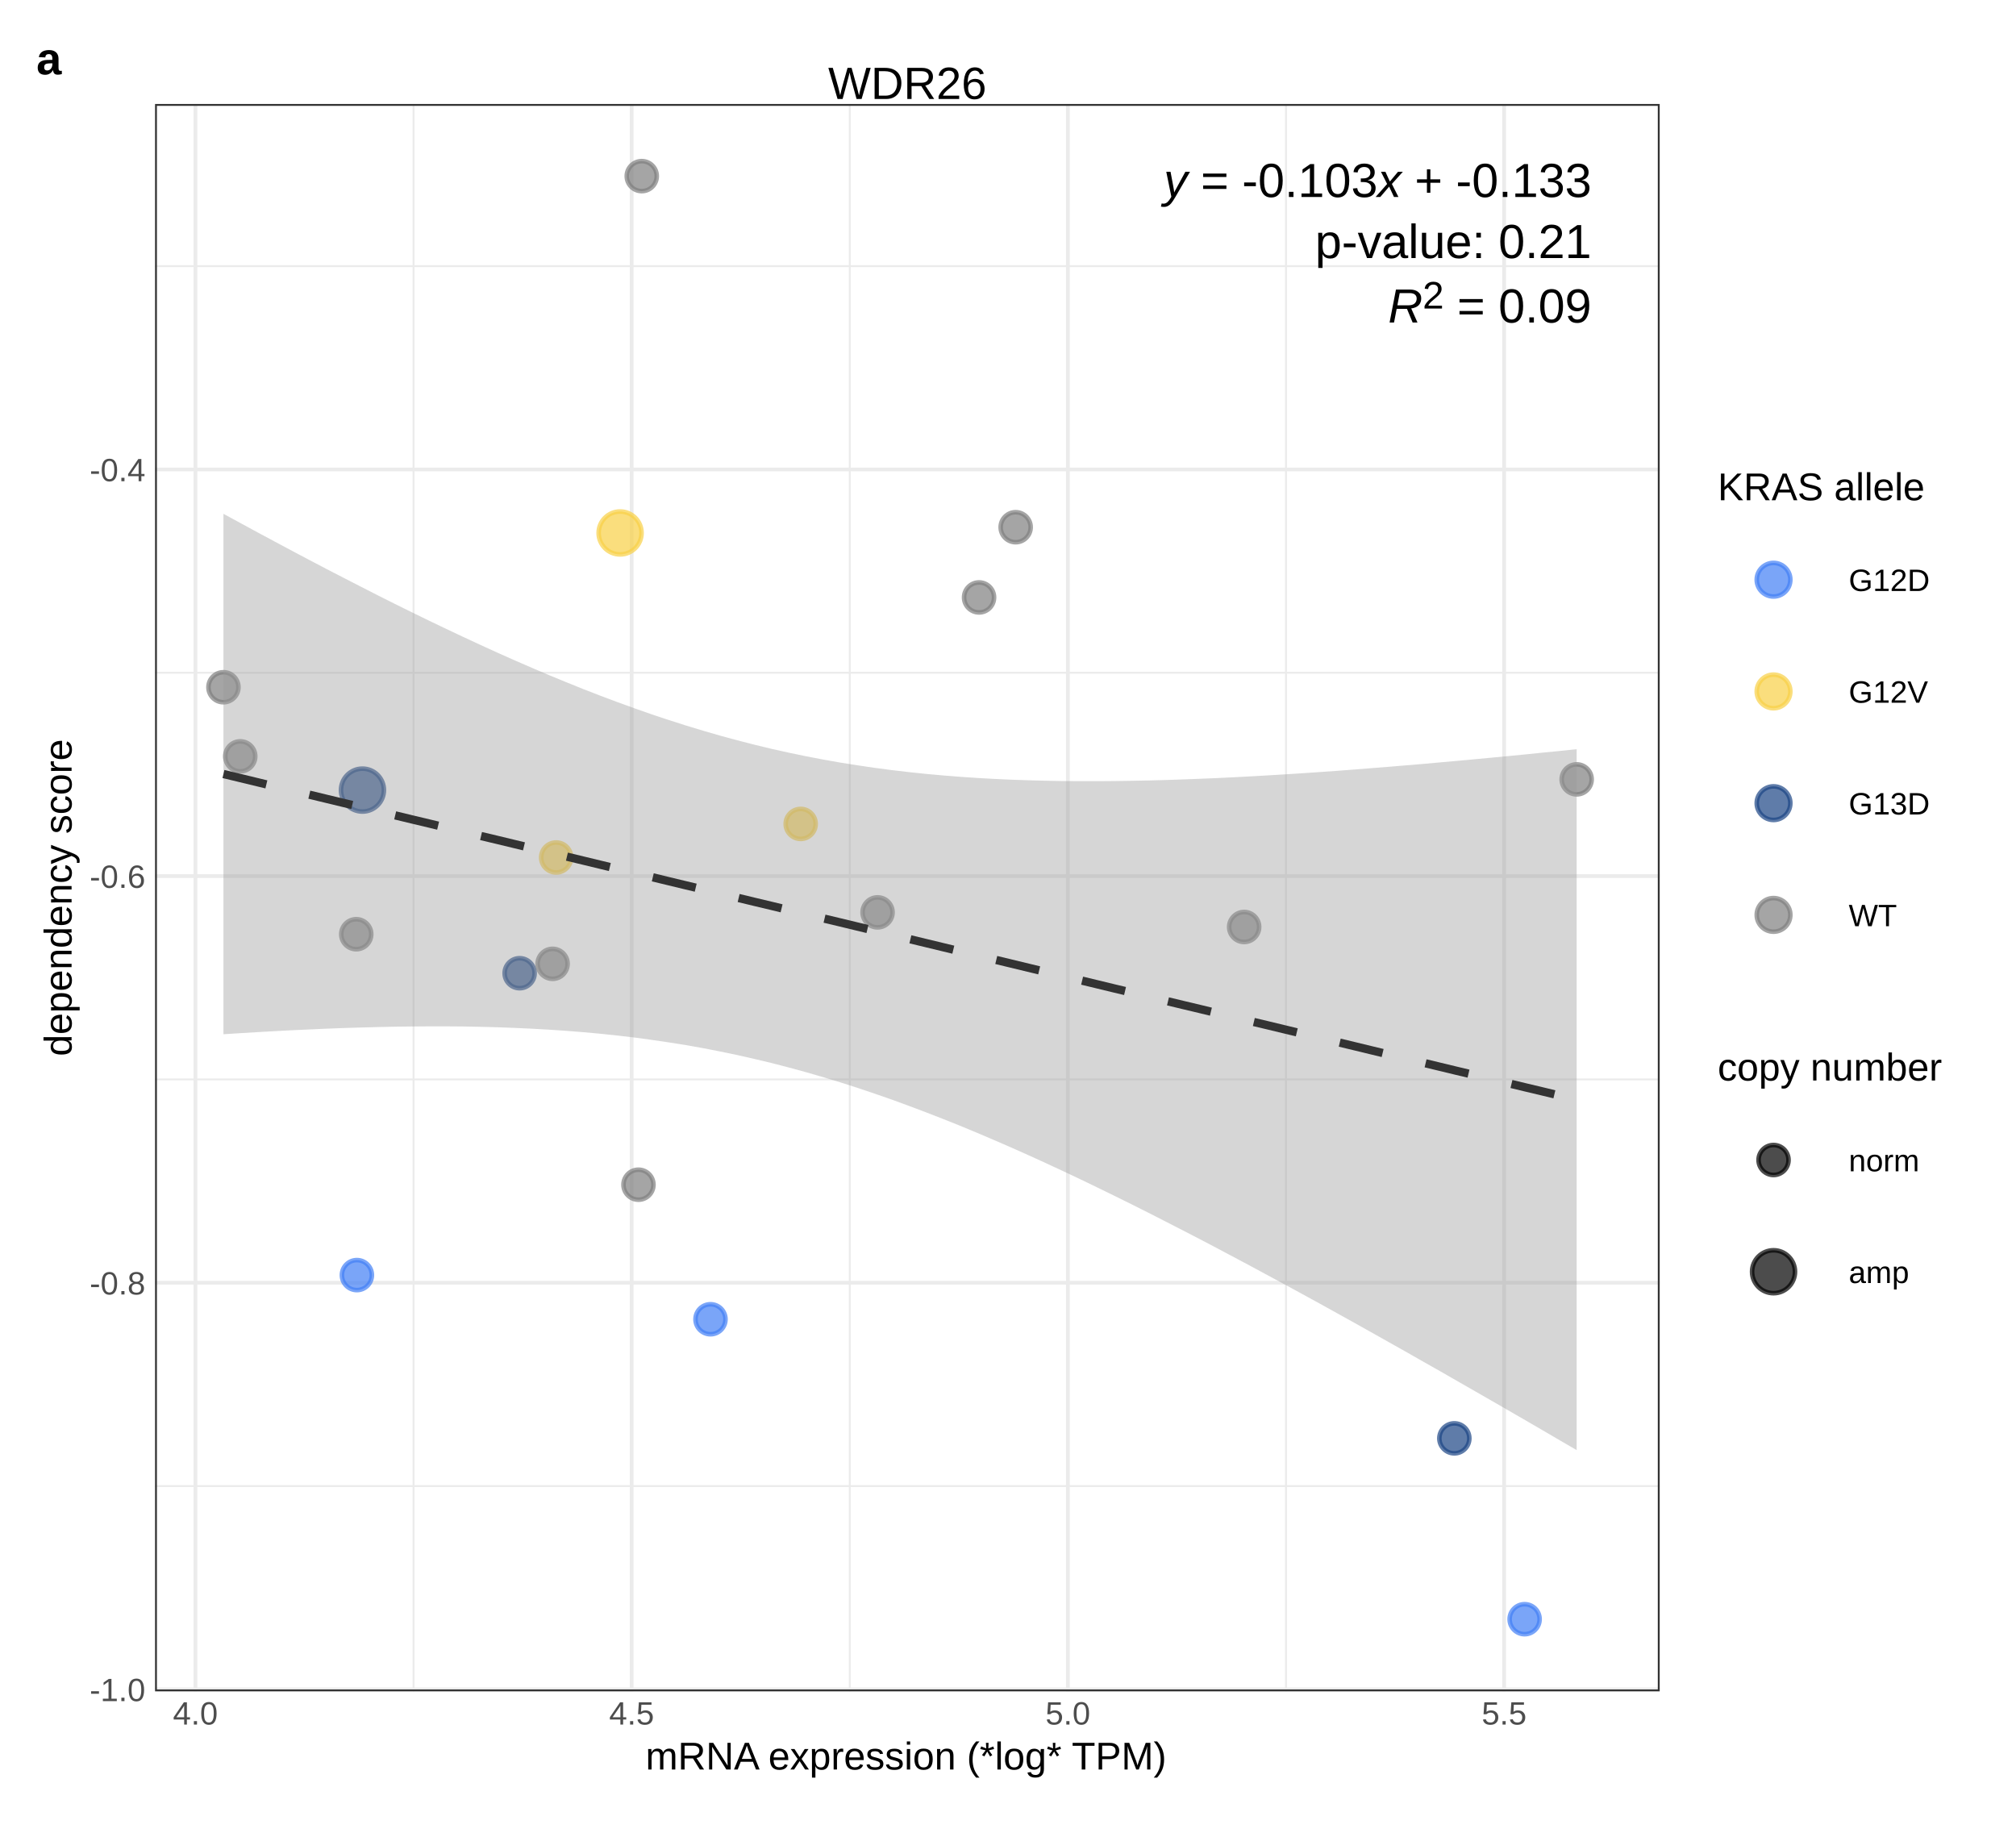
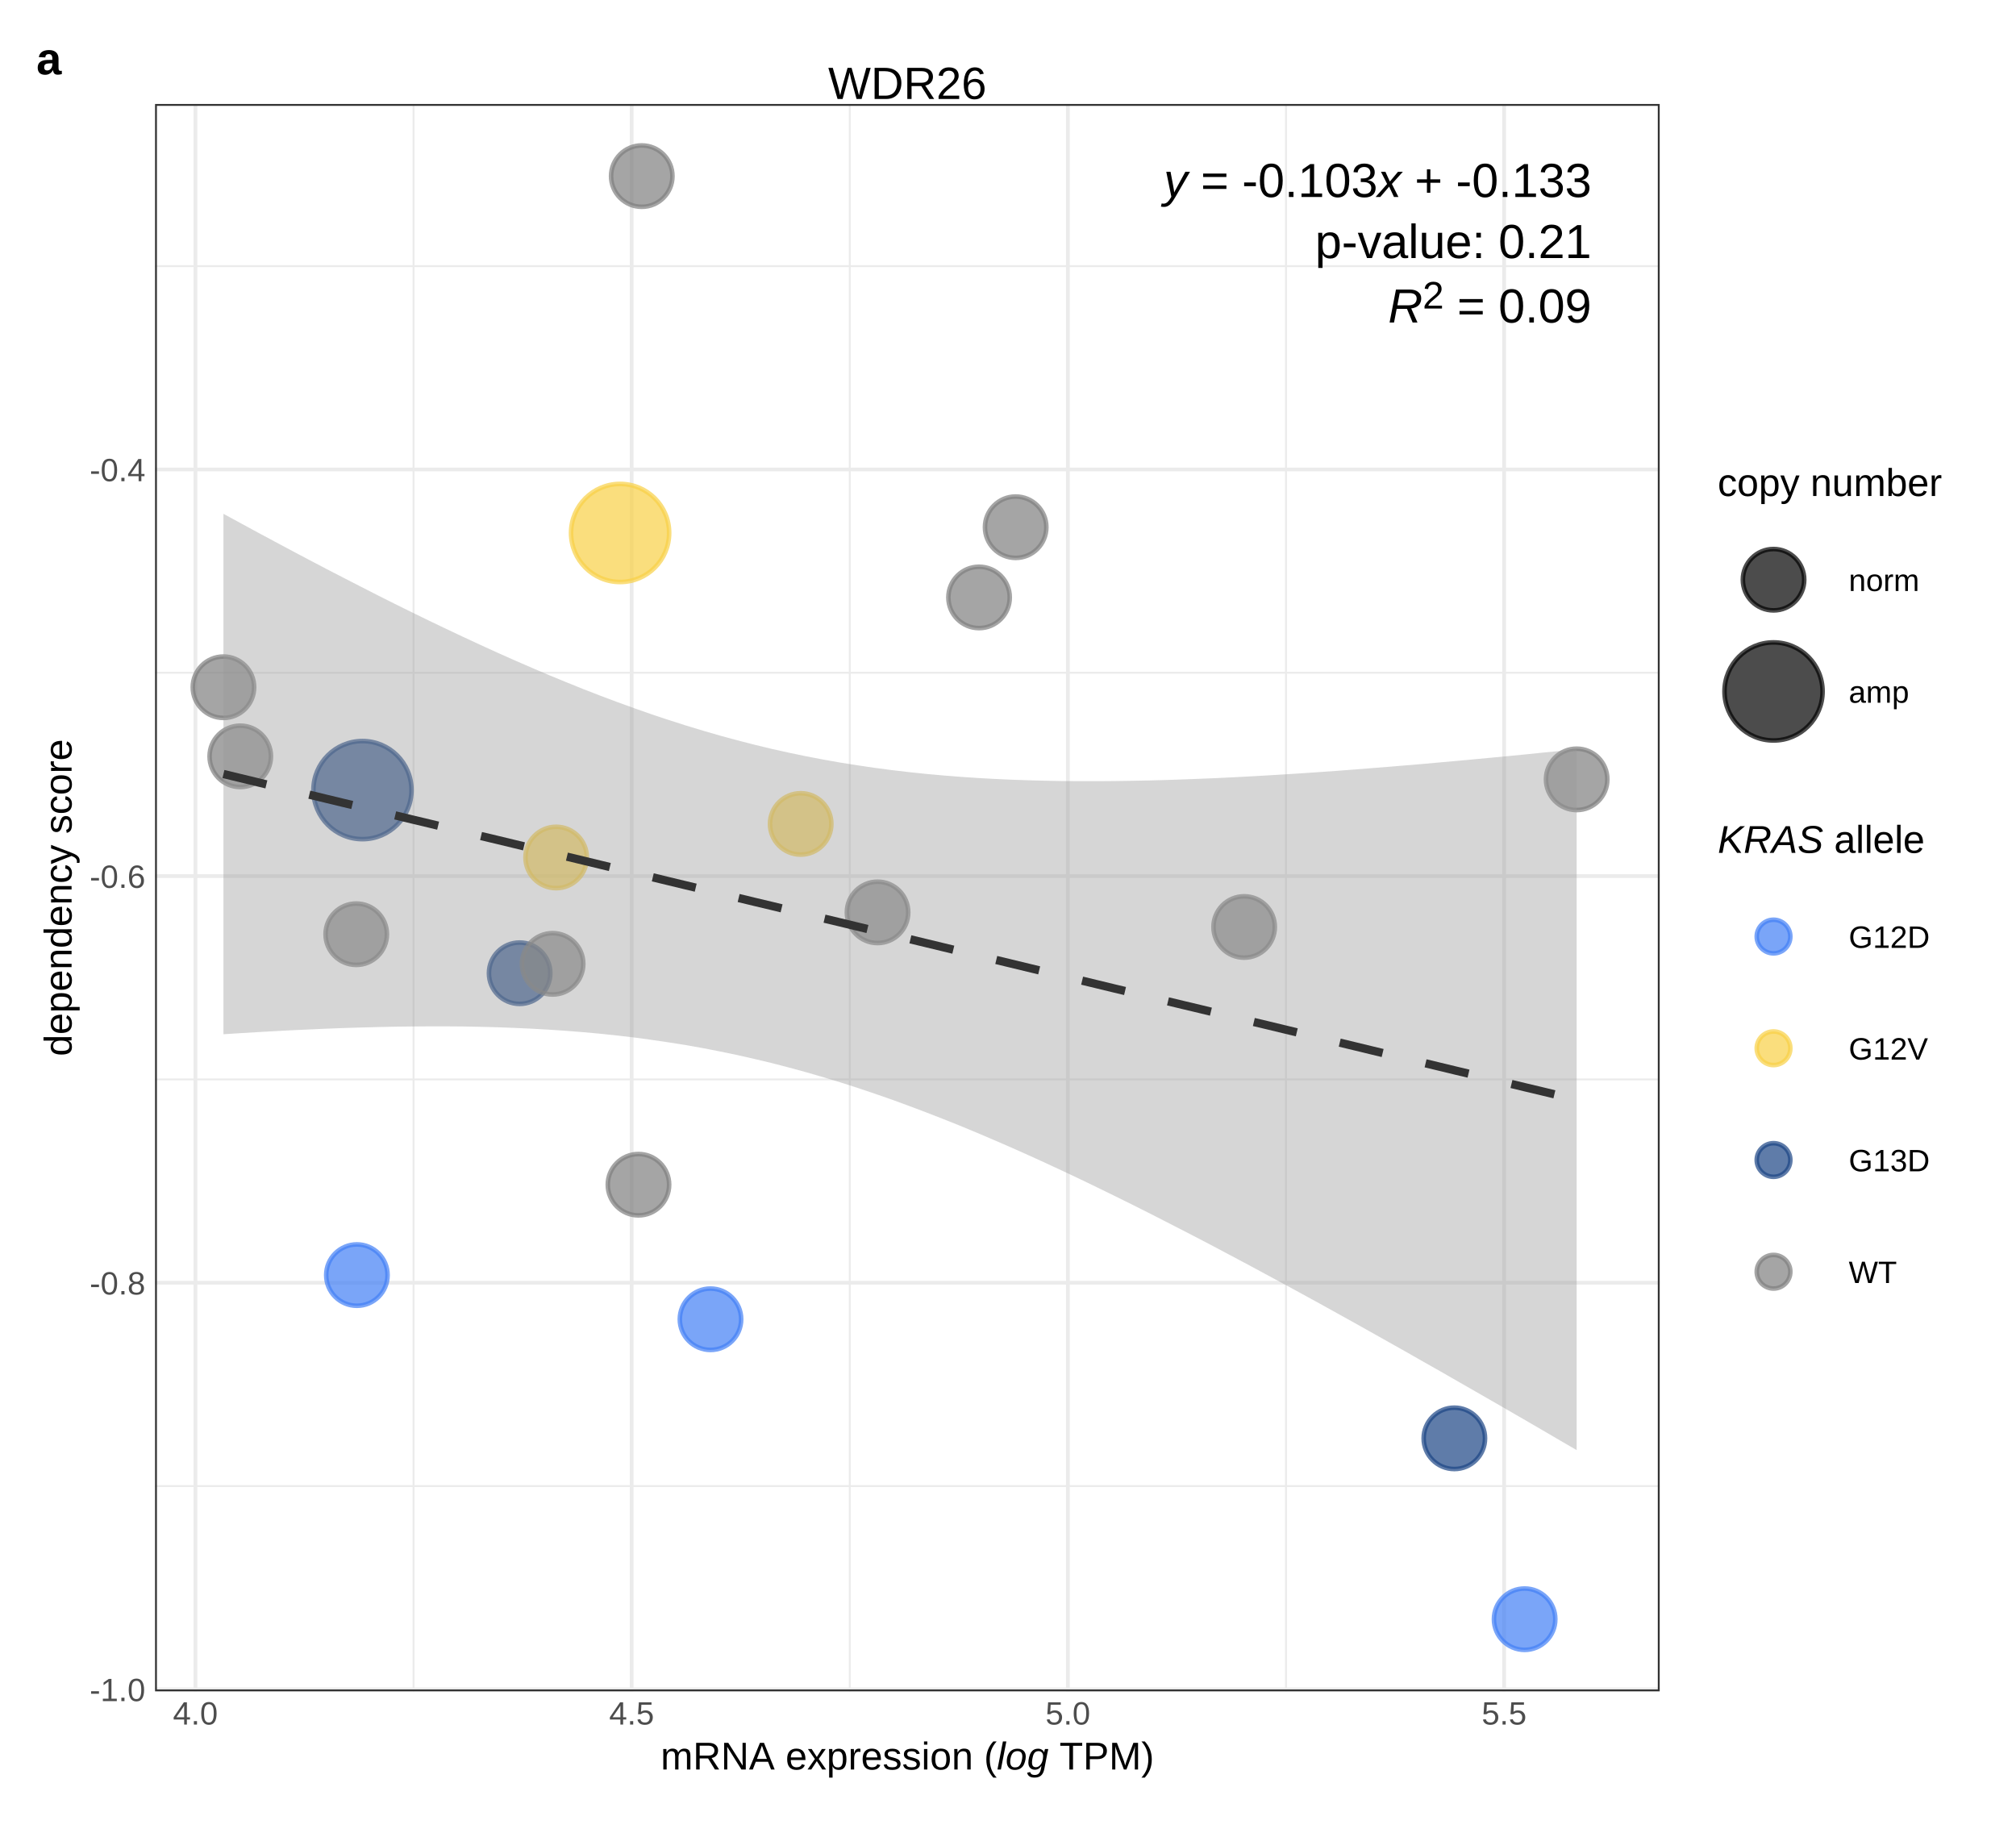
<svg xmlns="http://www.w3.org/2000/svg" viewBox="0 0 311.81 283.46">
  <defs>
    <style type="text/css">
    line, polyline, polygon, path, rect, circle {
      fill: none;
      stroke: #000000;
      stroke-linecap: round;
      stroke-linejoin: round;
      stroke-miterlimit: 10.00;
    }
  </style>
  </defs>
  <rect width="100%" height="100%" style="stroke: none; fill: #FFFFFF;" />
  <rect x="0.00" y="0.00" width="311.81" height="283.46" style="stroke-width: 1.07; stroke: #FFFFFF; fill: #FFFFFF;" />
  <defs>
    <clipPath id="cpNS40OHwzMDYuMzN8Mjc3Ljk5fDUuNDg=">
      <rect x="5.48" y="5.48" width="300.85" height="272.51" />
    </clipPath>
  </defs>
  <rect x="5.48" y="5.48" width="300.85" height="272.51" style="stroke-width: 0.58; stroke: #FFFFFF; fill: #FFFFFF;" clip-path="url(#cpNS40OHwzMDYuMzN8Mjc3Ljk5fDUuNDg=)" />
  <defs>
    <clipPath id="cpMC4wMHwzMTEuODF8MjgzLjQ2fDAuMDA=">
      <rect x="0.00" y="0.00" width="311.81" height="283.46" />
    </clipPath>
  </defs>
  <defs>
    <clipPath id="cpMjMuOTh8MjU2LjcxfDI2MS41OXwxNi4wOA==">
      <rect x="23.98" y="16.08" width="232.72" height="245.51" />
    </clipPath>
  </defs>
  <rect x="23.98" y="16.08" width="232.72" height="245.51" style="stroke-width: 0.58; stroke: none; fill: #FFFFFF;" clip-path="url(#cpMjMuOTh8MjU2LjcxfDI2MS41OXwxNi4wOA==)" />
  <polyline points="23.98,229.84 256.71,229.84 " style="stroke-width: 0.29; stroke: #EBEBEB; stroke-linecap: butt;" clip-path="url(#cpMjMuOTh8MjU2LjcxfDI2MS41OXwxNi4wOA==)" />
  <polyline points="23.98,166.94 256.71,166.94 " style="stroke-width: 0.29; stroke: #EBEBEB; stroke-linecap: butt;" clip-path="url(#cpMjMuOTh8MjU2LjcxfDI2MS41OXwxNi4wOA==)" />
  <polyline points="23.98,104.05 256.71,104.05 " style="stroke-width: 0.29; stroke: #EBEBEB; stroke-linecap: butt;" clip-path="url(#cpMjMuOTh8MjU2LjcxfDI2MS41OXwxNi4wOA==)" />
  <polyline points="23.98,41.16 256.71,41.16 " style="stroke-width: 0.29; stroke: #EBEBEB; stroke-linecap: butt;" clip-path="url(#cpMjMuOTh8MjU2LjcxfDI2MS41OXwxNi4wOA==)" />
  <polyline points="63.96,261.59 63.96,16.08 " style="stroke-width: 0.29; stroke: #EBEBEB; stroke-linecap: butt;" clip-path="url(#cpMjMuOTh8MjU2LjcxfDI2MS41OXwxNi4wOA==)" />
  <polyline points="131.43,261.59 131.43,16.08 " style="stroke-width: 0.29; stroke: #EBEBEB; stroke-linecap: butt;" clip-path="url(#cpMjMuOTh8MjU2LjcxfDI2MS41OXwxNi4wOA==)" />
  <polyline points="198.90,261.59 198.90,16.08 " style="stroke-width: 0.29; stroke: #EBEBEB; stroke-linecap: butt;" clip-path="url(#cpMjMuOTh8MjU2LjcxfDI2MS41OXwxNi4wOA==)" />
  <polyline points="23.98,261.28 256.71,261.28 " style="stroke-width: 0.58; stroke: #EBEBEB; stroke-linecap: butt;" clip-path="url(#cpMjMuOTh8MjU2LjcxfDI2MS41OXwxNi4wOA==)" />
  <polyline points="23.98,198.39 256.71,198.39 " style="stroke-width: 0.58; stroke: #EBEBEB; stroke-linecap: butt;" clip-path="url(#cpMjMuOTh8MjU2LjcxfDI2MS41OXwxNi4wOA==)" />
  <polyline points="23.98,135.50 256.71,135.50 " style="stroke-width: 0.58; stroke: #EBEBEB; stroke-linecap: butt;" clip-path="url(#cpMjMuOTh8MjU2LjcxfDI2MS41OXwxNi4wOA==)" />
  <polyline points="23.98,72.61 256.71,72.61 " style="stroke-width: 0.58; stroke: #EBEBEB; stroke-linecap: butt;" clip-path="url(#cpMjMuOTh8MjU2LjcxfDI2MS41OXwxNi4wOA==)" />
  <polyline points="30.23,261.59 30.23,16.08 " style="stroke-width: 0.58; stroke: #EBEBEB; stroke-linecap: butt;" clip-path="url(#cpMjMuOTh8MjU2LjcxfDI2MS41OXwxNi4wOA==)" />
  <polyline points="97.70,261.59 97.70,16.08 " style="stroke-width: 0.58; stroke: #EBEBEB; stroke-linecap: butt;" clip-path="url(#cpMjMuOTh8MjU2LjcxfDI2MS41OXwxNi4wOA==)" />
  <polyline points="165.17,261.59 165.17,16.08 " style="stroke-width: 0.58; stroke: #EBEBEB; stroke-linecap: butt;" clip-path="url(#cpMjMuOTh8MjU2LjcxfDI2MS41OXwxNi4wOA==)" />
  <polyline points="232.64,261.59 232.64,16.08 " style="stroke-width: 0.58; stroke: #EBEBEB; stroke-linecap: butt;" clip-path="url(#cpMjMuOTh8MjU2LjcxfDI2MS41OXwxNi4wOA==)" />
-   <circle cx="109.89" cy="204.04" r="1.74pt" style="stroke-width: 0.71; stroke: #427FF5; stroke-opacity: 0.70; fill: #427FF5; fill-opacity: 0.70;" clip-path="url(#cpMjMuOTh8MjU2LjcxfDI2MS41OXwxNi4wOA==)" />
-   <circle cx="135.73" cy="141.11" r="1.74pt" style="stroke-width: 0.71; stroke: #7F7F7F; stroke-opacity: 0.70; fill: #7F7F7F; fill-opacity: 0.70;" clip-path="url(#cpMjMuOTh8MjU2LjcxfDI2MS41OXwxNi4wOA==)" />
-   <circle cx="98.75" cy="183.23" r="1.74pt" style="stroke-width: 0.71; stroke: #7F7F7F; stroke-opacity: 0.70; fill: #7F7F7F; fill-opacity: 0.70;" clip-path="url(#cpMjMuOTh8MjU2LjcxfDI2MS41OXwxNi4wOA==)" />
-   <circle cx="235.81" cy="250.43" r="1.74pt" style="stroke-width: 0.71; stroke: #427FF5; stroke-opacity: 0.70; fill: #427FF5; fill-opacity: 0.70;" clip-path="url(#cpMjMuOTh8MjU2LjcxfDI2MS41OXwxNi4wOA==)" />
-   <circle cx="56.06" cy="122.20" r="2.49pt" style="stroke-width: 0.71; stroke: #1C4585; stroke-opacity: 0.70; fill: #1C4585; fill-opacity: 0.70;" clip-path="url(#cpMjMuOTh8MjU2LjcxfDI2MS41OXwxNi4wOA==)" />
-   <circle cx="224.94" cy="222.46" r="1.74pt" style="stroke-width: 0.71; stroke: #1C4585; stroke-opacity: 0.70; fill: #1C4585; fill-opacity: 0.70;" clip-path="url(#cpMjMuOTh8MjU2LjcxfDI2MS41OXwxNi4wOA==)" />
-   <circle cx="123.84" cy="127.43" r="1.74pt" style="stroke-width: 0.71; stroke: #F8D147; stroke-opacity: 0.70; fill: #F8D147; fill-opacity: 0.70;" clip-path="url(#cpMjMuOTh8MjU2LjcxfDI2MS41OXwxNi4wOA==)" />
-   <circle cx="151.43" cy="92.40" r="1.74pt" style="stroke-width: 0.71; stroke: #7F7F7F; stroke-opacity: 0.70; fill: #7F7F7F; fill-opacity: 0.70;" clip-path="url(#cpMjMuOTh8MjU2LjcxfDI2MS41OXwxNi4wOA==)" />
-   <circle cx="95.91" cy="82.43" r="2.49pt" style="stroke-width: 0.71; stroke: #F8D147; stroke-opacity: 0.70; fill: #F8D147; fill-opacity: 0.70;" clip-path="url(#cpMjMuOTh8MjU2LjcxfDI2MS41OXwxNi4wOA==)" />
-   <circle cx="243.86" cy="120.54" r="1.74pt" style="stroke-width: 0.71; stroke: #7F7F7F; stroke-opacity: 0.70; fill: #7F7F7F; fill-opacity: 0.70;" clip-path="url(#cpMjMuOTh8MjU2LjcxfDI2MS41OXwxNi4wOA==)" />
-   <circle cx="86.02" cy="132.62" r="1.74pt" style="stroke-width: 0.71; stroke: #F8D147; stroke-opacity: 0.70; fill: #F8D147; fill-opacity: 0.70;" clip-path="url(#cpMjMuOTh8MjU2LjcxfDI2MS41OXwxNi4wOA==)" />
-   <circle cx="37.16" cy="116.98" r="1.74pt" style="stroke-width: 0.71; stroke: #7F7F7F; stroke-opacity: 0.70; fill: #7F7F7F; fill-opacity: 0.70;" clip-path="url(#cpMjMuOTh8MjU2LjcxfDI2MS41OXwxNi4wOA==)" />
-   <circle cx="80.37" cy="150.52" r="1.74pt" style="stroke-width: 0.71; stroke: #1C4585; stroke-opacity: 0.70; fill: #1C4585; fill-opacity: 0.70;" clip-path="url(#cpMjMuOTh8MjU2LjcxfDI2MS41OXwxNi4wOA==)" />
-   <circle cx="55.20" cy="197.21" r="1.74pt" style="stroke-width: 0.71; stroke: #427FF5; stroke-opacity: 0.70; fill: #427FF5; fill-opacity: 0.70;" clip-path="url(#cpMjMuOTh8MjU2LjcxfDI2MS41OXwxNi4wOA==)" />
-   <circle cx="99.26" cy="27.24" r="1.74pt" style="stroke-width: 0.71; stroke: #7F7F7F; stroke-opacity: 0.70; fill: #7F7F7F; fill-opacity: 0.70;" clip-path="url(#cpMjMuOTh8MjU2LjcxfDI2MS41OXwxNi4wOA==)" />
-   <circle cx="85.47" cy="149.07" r="1.74pt" style="stroke-width: 0.71; stroke: #7F7F7F; stroke-opacity: 0.70; fill: #7F7F7F; fill-opacity: 0.70;" clip-path="url(#cpMjMuOTh8MjU2LjcxfDI2MS41OXwxNi4wOA==)" />
-   <circle cx="55.10" cy="144.49" r="1.74pt" style="stroke-width: 0.71; stroke: #7F7F7F; stroke-opacity: 0.70; fill: #7F7F7F; fill-opacity: 0.70;" clip-path="url(#cpMjMuOTh8MjU2LjcxfDI2MS41OXwxNi4wOA==)" />
-   <circle cx="157.09" cy="81.54" r="1.74pt" style="stroke-width: 0.71; stroke: #7F7F7F; stroke-opacity: 0.70; fill: #7F7F7F; fill-opacity: 0.70;" clip-path="url(#cpMjMuOTh8MjU2LjcxfDI2MS41OXwxNi4wOA==)" />
-   <circle cx="192.43" cy="143.37" r="1.74pt" style="stroke-width: 0.71; stroke: #7F7F7F; stroke-opacity: 0.70; fill: #7F7F7F; fill-opacity: 0.70;" clip-path="url(#cpMjMuOTh8MjU2LjcxfDI2MS41OXwxNi4wOA==)" />
-   <circle cx="34.56" cy="106.29" r="1.74pt" style="stroke-width: 0.71; stroke: #7F7F7F; stroke-opacity: 0.70; fill: #7F7F7F; fill-opacity: 0.70;" clip-path="url(#cpMjMuOTh8MjU2LjcxfDI2MS41OXwxNi4wOA==)" />
+   <circle cx="109.89" cy="204.04" r="3.56pt" style="stroke-width: 0.71; stroke: #427FF5; stroke-opacity: 0.70; fill: #427FF5; fill-opacity: 0.70;" clip-path="url(#cpMjMuOTh8MjU2LjcxfDI2MS41OXwxNi4wOA==)" />
+   <circle cx="135.73" cy="141.11" r="3.56pt" style="stroke-width: 0.71; stroke: #7F7F7F; stroke-opacity: 0.70; fill: #7F7F7F; fill-opacity: 0.70;" clip-path="url(#cpMjMuOTh8MjU2LjcxfDI2MS41OXwxNi4wOA==)" />
+   <circle cx="98.75" cy="183.23" r="3.56pt" style="stroke-width: 0.71; stroke: #7F7F7F; stroke-opacity: 0.70; fill: #7F7F7F; fill-opacity: 0.70;" clip-path="url(#cpMjMuOTh8MjU2LjcxfDI2MS41OXwxNi4wOA==)" />
+   <circle cx="235.81" cy="250.43" r="3.56pt" style="stroke-width: 0.71; stroke: #427FF5; stroke-opacity: 0.70; fill: #427FF5; fill-opacity: 0.70;" clip-path="url(#cpMjMuOTh8MjU2LjcxfDI2MS41OXwxNi4wOA==)" />
+   <circle cx="56.06" cy="122.20" r="5.69pt" style="stroke-width: 0.71; stroke: #1C4585; stroke-opacity: 0.70; fill: #1C4585; fill-opacity: 0.70;" clip-path="url(#cpMjMuOTh8MjU2LjcxfDI2MS41OXwxNi4wOA==)" />
+   <circle cx="224.94" cy="222.46" r="3.56pt" style="stroke-width: 0.71; stroke: #1C4585; stroke-opacity: 0.70; fill: #1C4585; fill-opacity: 0.70;" clip-path="url(#cpMjMuOTh8MjU2LjcxfDI2MS41OXwxNi4wOA==)" />
+   <circle cx="123.84" cy="127.43" r="3.56pt" style="stroke-width: 0.71; stroke: #F8D147; stroke-opacity: 0.70; fill: #F8D147; fill-opacity: 0.70;" clip-path="url(#cpMjMuOTh8MjU2LjcxfDI2MS41OXwxNi4wOA==)" />
+   <circle cx="151.43" cy="92.40" r="3.56pt" style="stroke-width: 0.71; stroke: #7F7F7F; stroke-opacity: 0.70; fill: #7F7F7F; fill-opacity: 0.70;" clip-path="url(#cpMjMuOTh8MjU2LjcxfDI2MS41OXwxNi4wOA==)" />
+   <circle cx="95.91" cy="82.43" r="5.69pt" style="stroke-width: 0.71; stroke: #F8D147; stroke-opacity: 0.70; fill: #F8D147; fill-opacity: 0.70;" clip-path="url(#cpMjMuOTh8MjU2LjcxfDI2MS41OXwxNi4wOA==)" />
+   <circle cx="243.86" cy="120.54" r="3.56pt" style="stroke-width: 0.71; stroke: #7F7F7F; stroke-opacity: 0.70; fill: #7F7F7F; fill-opacity: 0.70;" clip-path="url(#cpMjMuOTh8MjU2LjcxfDI2MS41OXwxNi4wOA==)" />
+   <circle cx="86.02" cy="132.62" r="3.56pt" style="stroke-width: 0.71; stroke: #F8D147; stroke-opacity: 0.70; fill: #F8D147; fill-opacity: 0.70;" clip-path="url(#cpMjMuOTh8MjU2LjcxfDI2MS41OXwxNi4wOA==)" />
+   <circle cx="37.16" cy="116.98" r="3.56pt" style="stroke-width: 0.71; stroke: #7F7F7F; stroke-opacity: 0.70; fill: #7F7F7F; fill-opacity: 0.70;" clip-path="url(#cpMjMuOTh8MjU2LjcxfDI2MS41OXwxNi4wOA==)" />
+   <circle cx="80.37" cy="150.52" r="3.56pt" style="stroke-width: 0.71; stroke: #1C4585; stroke-opacity: 0.70; fill: #1C4585; fill-opacity: 0.70;" clip-path="url(#cpMjMuOTh8MjU2LjcxfDI2MS41OXwxNi4wOA==)" />
+   <circle cx="55.20" cy="197.21" r="3.56pt" style="stroke-width: 0.71; stroke: #427FF5; stroke-opacity: 0.70; fill: #427FF5; fill-opacity: 0.70;" clip-path="url(#cpMjMuOTh8MjU2LjcxfDI2MS41OXwxNi4wOA==)" />
+   <circle cx="99.26" cy="27.24" r="3.56pt" style="stroke-width: 0.71; stroke: #7F7F7F; stroke-opacity: 0.70; fill: #7F7F7F; fill-opacity: 0.70;" clip-path="url(#cpMjMuOTh8MjU2LjcxfDI2MS41OXwxNi4wOA==)" />
+   <circle cx="85.47" cy="149.07" r="3.56pt" style="stroke-width: 0.71; stroke: #7F7F7F; stroke-opacity: 0.70; fill: #7F7F7F; fill-opacity: 0.70;" clip-path="url(#cpMjMuOTh8MjU2LjcxfDI2MS41OXwxNi4wOA==)" />
+   <circle cx="55.10" cy="144.49" r="3.56pt" style="stroke-width: 0.71; stroke: #7F7F7F; stroke-opacity: 0.70; fill: #7F7F7F; fill-opacity: 0.70;" clip-path="url(#cpMjMuOTh8MjU2LjcxfDI2MS41OXwxNi4wOA==)" />
+   <circle cx="157.09" cy="81.54" r="3.56pt" style="stroke-width: 0.71; stroke: #7F7F7F; stroke-opacity: 0.70; fill: #7F7F7F; fill-opacity: 0.70;" clip-path="url(#cpMjMuOTh8MjU2LjcxfDI2MS41OXwxNi4wOA==)" />
+   <circle cx="192.43" cy="143.37" r="3.56pt" style="stroke-width: 0.71; stroke: #7F7F7F; stroke-opacity: 0.70; fill: #7F7F7F; fill-opacity: 0.70;" clip-path="url(#cpMjMuOTh8MjU2LjcxfDI2MS41OXwxNi4wOA==)" />
+   <circle cx="34.56" cy="106.29" r="3.56pt" style="stroke-width: 0.71; stroke: #7F7F7F; stroke-opacity: 0.70; fill: #7F7F7F; fill-opacity: 0.70;" clip-path="url(#cpMjMuOTh8MjU2LjcxfDI2MS41OXwxNi4wOA==)" />
  <polygon points="34.56,79.47 37.21,80.91 39.86,82.35 42.51,83.77 45.16,85.19 47.81,86.59 50.46,87.98 53.11,89.35 55.76,90.71 58.40,92.06 61.05,93.39 63.70,94.70 66.35,95.99 69.00,97.26 71.65,98.51 74.30,99.74 76.95,100.95 79.60,102.13 82.25,103.28 84.90,104.41 87.55,105.50 90.20,106.57 92.85,107.60 95.49,108.59 98.14,109.55 100.79,110.48 103.44,111.36 106.09,112.21 108.74,113.01 111.39,113.78 114.04,114.50 116.69,115.18 119.34,115.82 121.99,116.41 124.64,116.96 127.29,117.47 129.94,117.94 132.59,118.36 135.23,118.75 137.88,119.10 140.53,119.41 143.18,119.69 145.83,119.93 148.48,120.14 151.13,120.32 153.78,120.47 156.43,120.59 159.08,120.68 161.73,120.75 164.38,120.80 167.03,120.82 169.68,120.82 172.32,120.80 174.97,120.76 177.62,120.71 180.27,120.64 182.92,120.55 185.57,120.45 188.22,120.34 190.87,120.21 193.52,120.07 196.17,119.92 198.82,119.76 201.47,119.59 204.12,119.41 206.77,119.22 209.42,119.02 212.06,118.81 214.71,118.60 217.36,118.38 220.01,118.16 222.66,117.92 225.31,117.68 227.96,117.44 230.61,117.19 233.26,116.94 235.91,116.68 238.56,116.41 241.21,116.15 243.86,115.87 243.86,224.28 241.21,222.74 238.56,221.19 235.91,219.65 233.26,218.12 230.61,216.59 227.96,215.07 225.31,213.55 222.66,212.03 220.01,210.53 217.36,209.02 214.71,207.53 212.06,206.04 209.42,204.56 206.77,203.09 204.12,201.62 201.47,200.17 198.82,198.72 196.17,197.29 193.52,195.86 190.87,194.45 188.22,193.04 185.57,191.65 182.92,190.28 180.27,188.92 177.62,187.57 174.97,186.24 172.32,184.93 169.68,183.64 167.03,182.36 164.38,181.11 161.73,179.88 159.08,178.67 156.43,177.49 153.78,176.34 151.13,175.21 148.48,174.11 145.83,173.05 143.18,172.02 140.53,171.02 137.88,170.05 135.23,169.13 132.59,168.24 129.94,167.39 127.29,166.59 124.64,165.82 121.99,165.10 119.34,164.41 116.69,163.78 114.04,163.18 111.39,162.63 108.74,162.11 106.09,161.64 103.44,161.22 100.79,160.83 98.14,160.47 95.49,160.16 92.85,159.88 90.20,159.64 87.55,159.43 84.90,159.25 82.25,159.10 79.60,158.98 76.95,158.88 74.30,158.81 71.65,158.76 69.00,158.74 66.35,158.74 63.70,158.76 61.05,158.79 58.40,158.85 55.76,158.92 53.11,159.00 50.46,159.10 47.81,159.22 45.16,159.34 42.51,159.48 39.86,159.63 37.21,159.79 34.56,159.96 " style="stroke-width: 0.75; stroke: none; fill: #999999; fill-opacity: 0.40;" clip-path="url(#cpMjMuOTh8MjU2LjcxfDI2MS41OXwxNi4wOA==)" />
  <polyline points="34.56,79.47 37.21,80.91 39.86,82.35 42.51,83.77 45.16,85.19 47.81,86.59 50.46,87.98 53.11,89.35 55.76,90.71 58.40,92.06 61.05,93.39 63.70,94.70 66.35,95.99 69.00,97.26 71.65,98.51 74.30,99.74 76.95,100.95 79.60,102.13 82.25,103.28 84.90,104.41 87.55,105.50 90.20,106.57 92.85,107.60 95.49,108.59 98.14,109.55 100.79,110.48 103.44,111.36 106.09,112.21 108.74,113.01 111.39,113.78 114.04,114.50 116.69,115.18 119.34,115.82 121.99,116.41 124.64,116.96 127.29,117.47 129.94,117.94 132.59,118.36 135.23,118.75 137.88,119.10 140.53,119.41 143.18,119.69 145.83,119.93 148.48,120.14 151.13,120.32 153.78,120.47 156.43,120.59 159.08,120.68 161.73,120.75 164.38,120.80 167.03,120.82 169.68,120.82 172.32,120.80 174.97,120.76 177.62,120.71 180.27,120.64 182.92,120.55 185.57,120.45 188.22,120.34 190.87,120.21 193.52,120.07 196.17,119.92 198.82,119.76 201.47,119.59 204.12,119.41 206.77,119.22 209.42,119.02 212.06,118.81 214.71,118.60 217.36,118.38 220.01,118.16 222.66,117.92 225.31,117.68 227.96,117.44 230.61,117.19 233.26,116.94 235.91,116.68 238.56,116.41 241.21,116.15 243.86,115.87 " style="stroke-width: 1.28; stroke: none; stroke-dasharray: 6.83,6.83;" clip-path="url(#cpMjMuOTh8MjU2LjcxfDI2MS41OXwxNi4wOA==)" />
  <polyline points="243.86,224.28 241.21,222.74 238.56,221.19 235.91,219.65 233.26,218.12 230.61,216.59 227.96,215.07 225.31,213.55 222.66,212.03 220.01,210.53 217.36,209.02 214.71,207.53 212.06,206.04 209.42,204.56 206.77,203.09 204.12,201.62 201.47,200.17 198.82,198.72 196.17,197.29 193.52,195.86 190.87,194.45 188.22,193.04 185.57,191.65 182.92,190.28 180.27,188.92 177.62,187.57 174.97,186.24 172.32,184.93 169.68,183.64 167.03,182.36 164.38,181.11 161.73,179.88 159.08,178.67 156.43,177.49 153.78,176.34 151.13,175.21 148.48,174.11 145.83,173.05 143.18,172.02 140.53,171.02 137.88,170.05 135.23,169.13 132.59,168.24 129.94,167.39 127.29,166.59 124.64,165.82 121.99,165.10 119.34,164.41 116.69,163.78 114.04,163.18 111.39,162.63 108.74,162.11 106.09,161.64 103.44,161.22 100.79,160.83 98.14,160.47 95.49,160.16 92.85,159.88 90.20,159.64 87.55,159.43 84.90,159.25 82.25,159.10 79.60,158.98 76.95,158.88 74.30,158.81 71.65,158.76 69.00,158.74 66.35,158.74 63.70,158.76 61.05,158.79 58.40,158.85 55.76,158.92 53.11,159.00 50.46,159.10 47.81,159.22 45.16,159.34 42.51,159.48 39.86,159.63 37.21,159.79 34.56,159.96 " style="stroke-width: 1.28; stroke: none; stroke-dasharray: 6.83,6.83;" clip-path="url(#cpMjMuOTh8MjU2LjcxfDI2MS41OXwxNi4wOA==)" />
  <polyline points="34.56,119.71 37.21,120.35 39.86,120.99 42.51,121.63 45.16,122.26 47.81,122.90 50.46,123.54 53.11,124.18 55.76,124.81 58.40,125.45 61.05,126.09 63.70,126.73 66.35,127.36 69.00,128.00 71.65,128.64 74.30,129.28 76.95,129.91 79.60,130.55 82.25,131.19 84.90,131.83 87.55,132.46 90.20,133.10 92.85,133.74 95.49,134.38 98.14,135.01 100.79,135.65 103.44,136.29 106.09,136.93 108.74,137.56 111.39,138.20 114.04,138.84 116.69,139.48 119.34,140.11 121.99,140.75 124.64,141.39 127.29,142.03 129.94,142.66 132.59,143.30 135.23,143.94 137.88,144.58 140.53,145.21 143.18,145.85 145.83,146.49 148.48,147.13 151.13,147.77 153.78,148.40 156.43,149.04 159.08,149.68 161.73,150.32 164.38,150.95 167.03,151.59 169.68,152.23 172.32,152.87 174.97,153.50 177.62,154.14 180.27,154.78 182.92,155.42 185.57,156.05 188.22,156.69 190.87,157.33 193.52,157.97 196.17,158.60 198.82,159.24 201.47,159.88 204.12,160.52 206.77,161.15 209.42,161.79 212.06,162.43 214.71,163.07 217.36,163.70 220.01,164.34 222.66,164.98 225.31,165.62 227.96,166.25 230.61,166.89 233.26,167.53 235.91,168.17 238.56,168.80 241.21,169.44 243.86,170.08 " style="stroke-width: 1.28; stroke: #333333; stroke-dasharray: 6.83,6.83; stroke-linecap: butt;" clip-path="url(#cpMjMuOTh8MjU2LjcxfDI2MS41OXwxNi4wOA==)" />
  <g clip-path="url(#cpMjMuOTh8MjU2LjcxfDI2MS41OXwxNi4wOA==)">
    <text x="179.98" y="30.47" style="font-size: 7.40px; font-style: italic; font-family: arial;" textLength="3.70px" lengthAdjust="spacingAndGlyphs">y</text>
  </g>
  <g clip-path="url(#cpMjMuOTh8MjU2LjcxfDI2MS41OXwxNi4wOA==)">
    <text x="185.73" y="30.47" style="font-size: 7.40px; font-family: arial;" textLength="4.32px" lengthAdjust="spacingAndGlyphs">=</text>
  </g>
  <g clip-path="url(#cpMjMuOTh8MjU2LjcxfDI2MS41OXwxNi4wOA==)">
    <text x="192.10" y="30.47" style="font-size: 7.40px; font-family: arial;" textLength="20.95px" lengthAdjust="spacingAndGlyphs">-0.103</text>
  </g>
  <g clip-path="url(#cpMjMuOTh8MjU2LjcxfDI2MS41OXwxNi4wOA==)">
    <text x="213.06" y="30.47" style="font-size: 7.40px; font-style: italic; font-family: arial;" textLength="3.70px" lengthAdjust="spacingAndGlyphs">x</text>
  </g>
  <g clip-path="url(#cpMjMuOTh8MjU2LjcxfDI2MS41OXwxNi4wOA==)">
    <text x="218.81" y="30.47" style="font-size: 7.40px; font-family: arial;" textLength="4.32px" lengthAdjust="spacingAndGlyphs">+</text>
  </g>
  <g clip-path="url(#cpMjMuOTh8MjU2LjcxfDI2MS41OXwxNi4wOA==)">
    <text x="225.18" y="30.47" style="font-size: 7.40px; font-family: arial;" textLength="20.95px" lengthAdjust="spacingAndGlyphs">-0.133</text>
  </g>
  <g clip-path="url(#cpMjMuOTh8MjU2LjcxfDI2MS41OXwxNi4wOA==)">
    <text x="203.40" y="39.91" style="font-size: 7.40px; font-family: arial;" textLength="26.29px" lengthAdjust="spacingAndGlyphs">p-value:</text>
  </g>
  <g clip-path="url(#cpMjMuOTh8MjU2LjcxfDI2MS41OXwxNi4wOA==)">
    <text x="231.75" y="39.91" style="font-size: 7.40px; font-family: arial;" textLength="14.38px" lengthAdjust="spacingAndGlyphs">0.21</text>
  </g>
  <g clip-path="url(#cpMjMuOTh8MjU2LjcxfDI2MS41OXwxNi4wOA==)">
    <text x="214.69" y="49.88" style="font-size: 7.40px; font-style: italic; font-family: arial;" textLength="5.34px" lengthAdjust="spacingAndGlyphs">R</text>
  </g>
  <g clip-path="url(#cpMjMuOTh8MjU2LjcxfDI2MS41OXwxNi4wOA==)">
    <text x="220.03" y="47.72" style="font-size: 5.92px; font-family: arial;" textLength="3.29px" lengthAdjust="spacingAndGlyphs">2</text>
  </g>
  <g clip-path="url(#cpMjMuOTh8MjU2LjcxfDI2MS41OXwxNi4wOA==)">
    <text x="225.38" y="49.88" style="font-size: 7.40px; font-family: arial;" textLength="4.32px" lengthAdjust="spacingAndGlyphs">=</text>
  </g>
  <g clip-path="url(#cpMjMuOTh8MjU2LjcxfDI2MS41OXwxNi4wOA==)">
    <text x="231.75" y="49.88" style="font-size: 7.40px; font-family: arial;" textLength="14.38px" lengthAdjust="spacingAndGlyphs">0.09</text>
  </g>
  <rect x="23.98" y="16.08" width="232.72" height="245.51" style="stroke-width: 0.58; stroke: #333333;" clip-path="url(#cpMjMuOTh8MjU2LjcxfDI2MS41OXwxNi4wOA==)" />
  <defs>
    <clipPath id="cpMC4wMHwzMTEuODF8MjgzLjQ2fDAuMDA=">
      <rect x="0.00" y="0.00" width="311.81" height="283.46" />
    </clipPath>
  </defs>
  <g clip-path="url(#cpMC4wMHwzMTEuODF8MjgzLjQ2fDAuMDA=)">
    <text x="13.87" y="263.10" style="font-size: 5.00px; fill: #4D4D4D; font-family: Arial;" textLength="8.62px" lengthAdjust="spacingAndGlyphs">-1.0</text>
  </g>
  <g clip-path="url(#cpMC4wMHwzMTEuODF8MjgzLjQ2fDAuMDA=)">
    <text x="13.87" y="200.21" style="font-size: 5.00px; fill: #4D4D4D; font-family: Arial;" textLength="8.62px" lengthAdjust="spacingAndGlyphs">-0.8</text>
  </g>
  <g clip-path="url(#cpMC4wMHwzMTEuODF8MjgzLjQ2fDAuMDA=)">
    <text x="13.87" y="137.32" style="font-size: 5.00px; fill: #4D4D4D; font-family: Arial;" textLength="8.62px" lengthAdjust="spacingAndGlyphs">-0.6</text>
  </g>
  <g clip-path="url(#cpMC4wMHwzMTEuODF8MjgzLjQ2fDAuMDA=)">
    <text x="13.87" y="74.43" style="font-size: 5.00px; fill: #4D4D4D; font-family: Arial;" textLength="8.62px" lengthAdjust="spacingAndGlyphs">-0.4</text>
  </g>
  <g clip-path="url(#cpMC4wMHwzMTEuODF8MjgzLjQ2fDAuMDA=)">
    <text x="26.75" y="266.72" style="font-size: 5.00px; fill: #4D4D4D; font-family: Arial;" textLength="6.95px" lengthAdjust="spacingAndGlyphs">4.0</text>
  </g>
  <g clip-path="url(#cpMC4wMHwzMTEuODF8MjgzLjQ2fDAuMDA=)">
    <text x="94.22" y="266.72" style="font-size: 5.00px; fill: #4D4D4D; font-family: Arial;" textLength="6.95px" lengthAdjust="spacingAndGlyphs">4.5</text>
  </g>
  <g clip-path="url(#cpMC4wMHwzMTEuODF8MjgzLjQ2fDAuMDA=)">
    <text x="161.69" y="266.72" style="font-size: 5.00px; fill: #4D4D4D; font-family: Arial;" textLength="6.95px" lengthAdjust="spacingAndGlyphs">5.0</text>
  </g>
  <g clip-path="url(#cpMC4wMHwzMTEuODF8MjgzLjQ2fDAuMDA=)">
    <text x="229.16" y="266.72" style="font-size: 5.00px; fill: #4D4D4D; font-family: Arial;" textLength="6.95px" lengthAdjust="spacingAndGlyphs">5.5</text>
  </g>
  <g clip-path="url(#cpMC4wMHwzMTEuODF8MjgzLjQ2fDAuMDA=)">
-     <text x="99.84" y="273.68" style="font-size: 6.00px; font-family: Arial;" textLength="81.01px" lengthAdjust="spacingAndGlyphs">mRNA expression (*log* TPM)</text>
+     <text x="102.17" y="273.68" style="font-size: 6.00px; font-family: Arial;" textLength="17.66px" lengthAdjust="spacingAndGlyphs">mRNA</text>
+   </g>
+   <g clip-path="url(#cpMC4wMHwzMTEuODF8MjgzLjQ2fDAuMDA=)">
+     <text x="121.50" y="273.68" style="font-size: 6.00px; font-family: Arial;" textLength="29.01px" lengthAdjust="spacingAndGlyphs">expression</text>
+   </g>
+   <g clip-path="url(#cpMC4wMHwzMTEuODF8MjgzLjQ2fDAuMDA=)">
+     <text x="152.18" y="273.68" style="font-size: 6.00px; font-family: Arial;" textLength="2.00px" lengthAdjust="spacingAndGlyphs">(</text>
+   </g>
+   <g clip-path="url(#cpMC4wMHwzMTEuODF8MjgzLjQ2fDAuMDA=)">
+     <text x="154.18" y="273.68" style="font-size: 6.00px; font-style: italic; font-family: Arial;" textLength="8.00px" lengthAdjust="spacingAndGlyphs">log</text>
+   </g>
+   <g clip-path="url(#cpMC4wMHwzMTEuODF8MjgzLjQ2fDAuMDA=)">
+     <text x="163.85" y="273.68" style="font-size: 6.00px; font-family: Arial;" textLength="14.66px" lengthAdjust="spacingAndGlyphs">TPM)</text>
  </g>
  <g clip-path="url(#cpMC4wMHwzMTEuODF8MjgzLjQ2fDAuMDA=)">
    <text transform="translate(11.07,163.35) rotate(-90)" style="font-size: 6.00px; font-family: Arial;" textLength="49.03px" lengthAdjust="spacingAndGlyphs">dependency score</text>
  </g>
-   <rect x="262.68" y="69.35" width="38.78" height="83.77" style="stroke-width: 0.58; stroke: none; fill: #FFFFFF;" clip-path="url(#cpMC4wMHwzMTEuODF8MjgzLjQ2fDAuMDA=)" />
-   <g clip-path="url(#cpMC4wMHwzMTEuODF8MjgzLjQ2fDAuMDA=)">
-     <text x="265.67" y="77.37" style="font-size: 6.00px; font-family: Arial;" textLength="32.01px" lengthAdjust="spacingAndGlyphs">KRAS allele</text>
+   <rect x="262.68" y="69.35" width="40.66" height="49.21" style="stroke-width: 0.58; stroke: none; fill: #FFFFFF;" clip-path="url(#cpMC4wMHwzMTEuODF8MjgzLjQ2fDAuMDA=)" />
+   <g clip-path="url(#cpMC4wMHwzMTEuODF8MjgzLjQ2fDAuMDA=)">
+     <text x="265.67" y="76.71" style="font-size: 6.00px; font-family: Arial;" textLength="12.67px" lengthAdjust="spacingAndGlyphs">copy</text>
+   </g>
+   <g clip-path="url(#cpMC4wMHwzMTEuODF8MjgzLjQ2fDAuMDA=)">
+     <text x="280.01" y="76.71" style="font-size: 6.00px; font-family: Arial;" textLength="20.34px" lengthAdjust="spacingAndGlyphs">number</text>
  </g>
  <rect x="265.67" y="81.02" width="17.28" height="17.28" style="stroke-width: 0.58; stroke: none; fill: #FFFFFF;" clip-path="url(#cpMC4wMHwzMTEuODF8MjgzLjQ2fDAuMDA=)" />
-   <circle cx="274.31" cy="89.66" r="1.95pt" style="stroke-width: 0.71; stroke: #427FF5; stroke-opacity: 0.70; fill: #427FF5; fill-opacity: 0.70;" clip-path="url(#cpMC4wMHwzMTEuODF8MjgzLjQ2fDAuMDA=)" />
+   <circle cx="274.31" cy="89.66" r="3.56pt" style="stroke-width: 0.71; stroke: #000000; stroke-opacity: 0.70; fill: #000000; fill-opacity: 0.70;" clip-path="url(#cpMC4wMHwzMTEuODF8MjgzLjQ2fDAuMDA=)" />
  <rect x="265.67" y="98.30" width="17.28" height="17.28" style="stroke-width: 0.58; stroke: none; fill: #FFFFFF;" clip-path="url(#cpMC4wMHwzMTEuODF8MjgzLjQ2fDAuMDA=)" />
-   <circle cx="274.31" cy="106.94" r="1.95pt" style="stroke-width: 0.71; stroke: #F8D147; stroke-opacity: 0.70; fill: #F8D147; fill-opacity: 0.70;" clip-path="url(#cpMC4wMHwzMTEuODF8MjgzLjQ2fDAuMDA=)" />
-   <rect x="265.67" y="115.58" width="17.28" height="17.28" style="stroke-width: 0.58; stroke: none; fill: #FFFFFF;" clip-path="url(#cpMC4wMHwzMTEuODF8MjgzLjQ2fDAuMDA=)" />
-   <circle cx="274.31" cy="124.22" r="1.95pt" style="stroke-width: 0.71; stroke: #1C4585; stroke-opacity: 0.70; fill: #1C4585; fill-opacity: 0.70;" clip-path="url(#cpMC4wMHwzMTEuODF8MjgzLjQ2fDAuMDA=)" />
-   <rect x="265.67" y="132.86" width="17.28" height="17.28" style="stroke-width: 0.58; stroke: none; fill: #FFFFFF;" clip-path="url(#cpMC4wMHwzMTEuODF8MjgzLjQ2fDAuMDA=)" />
-   <circle cx="274.31" cy="141.50" r="1.95pt" style="stroke-width: 0.71; stroke: #7F7F7F; stroke-opacity: 0.70; fill: #7F7F7F; fill-opacity: 0.70;" clip-path="url(#cpMC4wMHwzMTEuODF8MjgzLjQ2fDAuMDA=)" />
-   <g clip-path="url(#cpMC4wMHwzMTEuODF8MjgzLjQ2fDAuMDA=)">
-     <text x="285.94" y="91.41" style="font-size: 4.80px; font-family: Arial;" textLength="12.53px" lengthAdjust="spacingAndGlyphs">G12D</text>
-   </g>
-   <g clip-path="url(#cpMC4wMHwzMTEuODF8MjgzLjQ2fDAuMDA=)">
-     <text x="285.94" y="108.69" style="font-size: 4.80px; font-family: Arial;" textLength="12.27px" lengthAdjust="spacingAndGlyphs">G12V</text>
-   </g>
-   <g clip-path="url(#cpMC4wMHwzMTEuODF8MjgzLjQ2fDAuMDA=)">
-     <text x="285.94" y="125.97" style="font-size: 4.80px; font-family: Arial;" textLength="12.53px" lengthAdjust="spacingAndGlyphs">G13D</text>
-   </g>
-   <g clip-path="url(#cpMC4wMHwzMTEuODF8MjgzLjQ2fDAuMDA=)">
-     <text x="285.94" y="143.25" style="font-size: 4.80px; font-family: Arial;" textLength="7.46px" lengthAdjust="spacingAndGlyphs">WT</text>
-   </g>
-   <rect x="262.68" y="159.10" width="40.66" height="49.21" style="stroke-width: 0.58; stroke: none; fill: #FFFFFF;" clip-path="url(#cpMC4wMHwzMTEuODF8MjgzLjQ2fDAuMDA=)" />
-   <g clip-path="url(#cpMC4wMHwzMTEuODF8MjgzLjQ2fDAuMDA=)">
-     <text x="265.67" y="167.12" style="font-size: 6.00px; font-family: Arial;" textLength="34.68px" lengthAdjust="spacingAndGlyphs">copy number</text>
-   </g>
+   <circle cx="274.31" cy="106.94" r="5.69pt" style="stroke-width: 0.71; stroke: #000000; stroke-opacity: 0.70; fill: #000000; fill-opacity: 0.70;" clip-path="url(#cpMC4wMHwzMTEuODF8MjgzLjQ2fDAuMDA=)" />
+   <g clip-path="url(#cpMC4wMHwzMTEuODF8MjgzLjQ2fDAuMDA=)">
+     <text x="285.94" y="91.41" style="font-size: 4.80px; font-family: Arial;" textLength="10.93px" lengthAdjust="spacingAndGlyphs">norm</text>
+   </g>
+   <g clip-path="url(#cpMC4wMHwzMTEuODF8MjgzLjQ2fDAuMDA=)">
+     <text x="285.94" y="108.69" style="font-size: 4.80px; font-family: Arial;" textLength="9.33px" lengthAdjust="spacingAndGlyphs">amp</text>
+   </g>
+   <rect x="262.68" y="124.54" width="38.78" height="83.77" style="stroke-width: 0.58; stroke: none; fill: #FFFFFF;" clip-path="url(#cpMC4wMHwzMTEuODF8MjgzLjQ2fDAuMDA=)" />
+   <g clip-path="url(#cpMC4wMHwzMTEuODF8MjgzLjQ2fDAuMDA=)">
+     <text x="265.67" y="131.91" style="font-size: 6.00px; font-style: italic; font-family: Arial;" textLength="16.34px" lengthAdjust="spacingAndGlyphs">KRAS</text>
+   </g>
+   <g clip-path="url(#cpMC4wMHwzMTEuODF8MjgzLjQ2fDAuMDA=)">
+     <text x="283.68" y="131.91" style="font-size: 6.00px; font-family: Arial;" textLength="14.00px" lengthAdjust="spacingAndGlyphs">allele</text>
+   </g>
+   <rect x="265.67" y="136.21" width="17.28" height="17.28" style="stroke-width: 0.58; stroke: none; fill: #FFFFFF;" clip-path="url(#cpMC4wMHwzMTEuODF8MjgzLjQ2fDAuMDA=)" />
+   <circle cx="274.31" cy="144.85" r="1.95pt" style="stroke-width: 0.71; stroke: #427FF5; stroke-opacity: 0.70; fill: #427FF5; fill-opacity: 0.70;" clip-path="url(#cpMC4wMHwzMTEuODF8MjgzLjQ2fDAuMDA=)" />
+   <rect x="265.67" y="153.49" width="17.28" height="17.28" style="stroke-width: 0.58; stroke: none; fill: #FFFFFF;" clip-path="url(#cpMC4wMHwzMTEuODF8MjgzLjQ2fDAuMDA=)" />
+   <circle cx="274.31" cy="162.13" r="1.95pt" style="stroke-width: 0.71; stroke: #F8D147; stroke-opacity: 0.70; fill: #F8D147; fill-opacity: 0.70;" clip-path="url(#cpMC4wMHwzMTEuODF8MjgzLjQ2fDAuMDA=)" />
  <rect x="265.67" y="170.77" width="17.28" height="17.28" style="stroke-width: 0.58; stroke: none; fill: #FFFFFF;" clip-path="url(#cpMC4wMHwzMTEuODF8MjgzLjQ2fDAuMDA=)" />
-   <circle cx="274.31" cy="179.41" r="1.74pt" style="stroke-width: 0.71; stroke: #000000; stroke-opacity: 0.70; fill: #000000; fill-opacity: 0.70;" clip-path="url(#cpMC4wMHwzMTEuODF8MjgzLjQ2fDAuMDA=)" />
+   <circle cx="274.31" cy="179.41" r="1.95pt" style="stroke-width: 0.71; stroke: #1C4585; stroke-opacity: 0.70; fill: #1C4585; fill-opacity: 0.70;" clip-path="url(#cpMC4wMHwzMTEuODF8MjgzLjQ2fDAuMDA=)" />
  <rect x="265.67" y="188.05" width="17.28" height="17.28" style="stroke-width: 0.58; stroke: none; fill: #FFFFFF;" clip-path="url(#cpMC4wMHwzMTEuODF8MjgzLjQ2fDAuMDA=)" />
-   <circle cx="274.31" cy="196.69" r="2.49pt" style="stroke-width: 0.71; stroke: #000000; stroke-opacity: 0.70; fill: #000000; fill-opacity: 0.70;" clip-path="url(#cpMC4wMHwzMTEuODF8MjgzLjQ2fDAuMDA=)" />
-   <g clip-path="url(#cpMC4wMHwzMTEuODF8MjgzLjQ2fDAuMDA=)">
-     <text x="285.94" y="181.16" style="font-size: 4.80px; font-family: Arial;" textLength="10.93px" lengthAdjust="spacingAndGlyphs">norm</text>
-   </g>
-   <g clip-path="url(#cpMC4wMHwzMTEuODF8MjgzLjQ2fDAuMDA=)">
-     <text x="285.94" y="198.44" style="font-size: 4.80px; font-family: Arial;" textLength="9.33px" lengthAdjust="spacingAndGlyphs">amp</text>
+   <circle cx="274.31" cy="196.69" r="1.95pt" style="stroke-width: 0.71; stroke: #7F7F7F; stroke-opacity: 0.70; fill: #7F7F7F; fill-opacity: 0.70;" clip-path="url(#cpMC4wMHwzMTEuODF8MjgzLjQ2fDAuMDA=)" />
+   <g clip-path="url(#cpMC4wMHwzMTEuODF8MjgzLjQ2fDAuMDA=)">
+     <text x="285.94" y="146.60" style="font-size: 4.80px; font-family: Arial;" textLength="12.53px" lengthAdjust="spacingAndGlyphs">G12D</text>
+   </g>
+   <g clip-path="url(#cpMC4wMHwzMTEuODF8MjgzLjQ2fDAuMDA=)">
+     <text x="285.94" y="163.88" style="font-size: 4.80px; font-family: Arial;" textLength="12.27px" lengthAdjust="spacingAndGlyphs">G12V</text>
+   </g>
+   <g clip-path="url(#cpMC4wMHwzMTEuODF8MjgzLjQ2fDAuMDA=)">
+     <text x="285.94" y="181.16" style="font-size: 4.80px; font-family: Arial;" textLength="12.53px" lengthAdjust="spacingAndGlyphs">G13D</text>
+   </g>
+   <g clip-path="url(#cpMC4wMHwzMTEuODF8MjgzLjQ2fDAuMDA=)">
+     <text x="285.94" y="198.44" style="font-size: 4.80px; font-family: Arial;" textLength="7.46px" lengthAdjust="spacingAndGlyphs">WT</text>
  </g>
  <g clip-path="url(#cpMC4wMHwzMTEuODF8MjgzLjQ2fDAuMDA=)">
    <text x="128.09" y="15.31" style="font-size: 7.00px; font-family: Arial;" textLength="24.50px" lengthAdjust="spacingAndGlyphs">WDR26</text>
  </g>
  <g clip-path="url(#cpMC4wMHwzMTEuODF8MjgzLjQ2fDAuMDA=)">
    <text x="5.63" y="11.51" style="font-size: 7.00px; font-weight: bold; font-family: Arial;" textLength="3.89px" lengthAdjust="spacingAndGlyphs">a</text>
  </g>
</svg>
